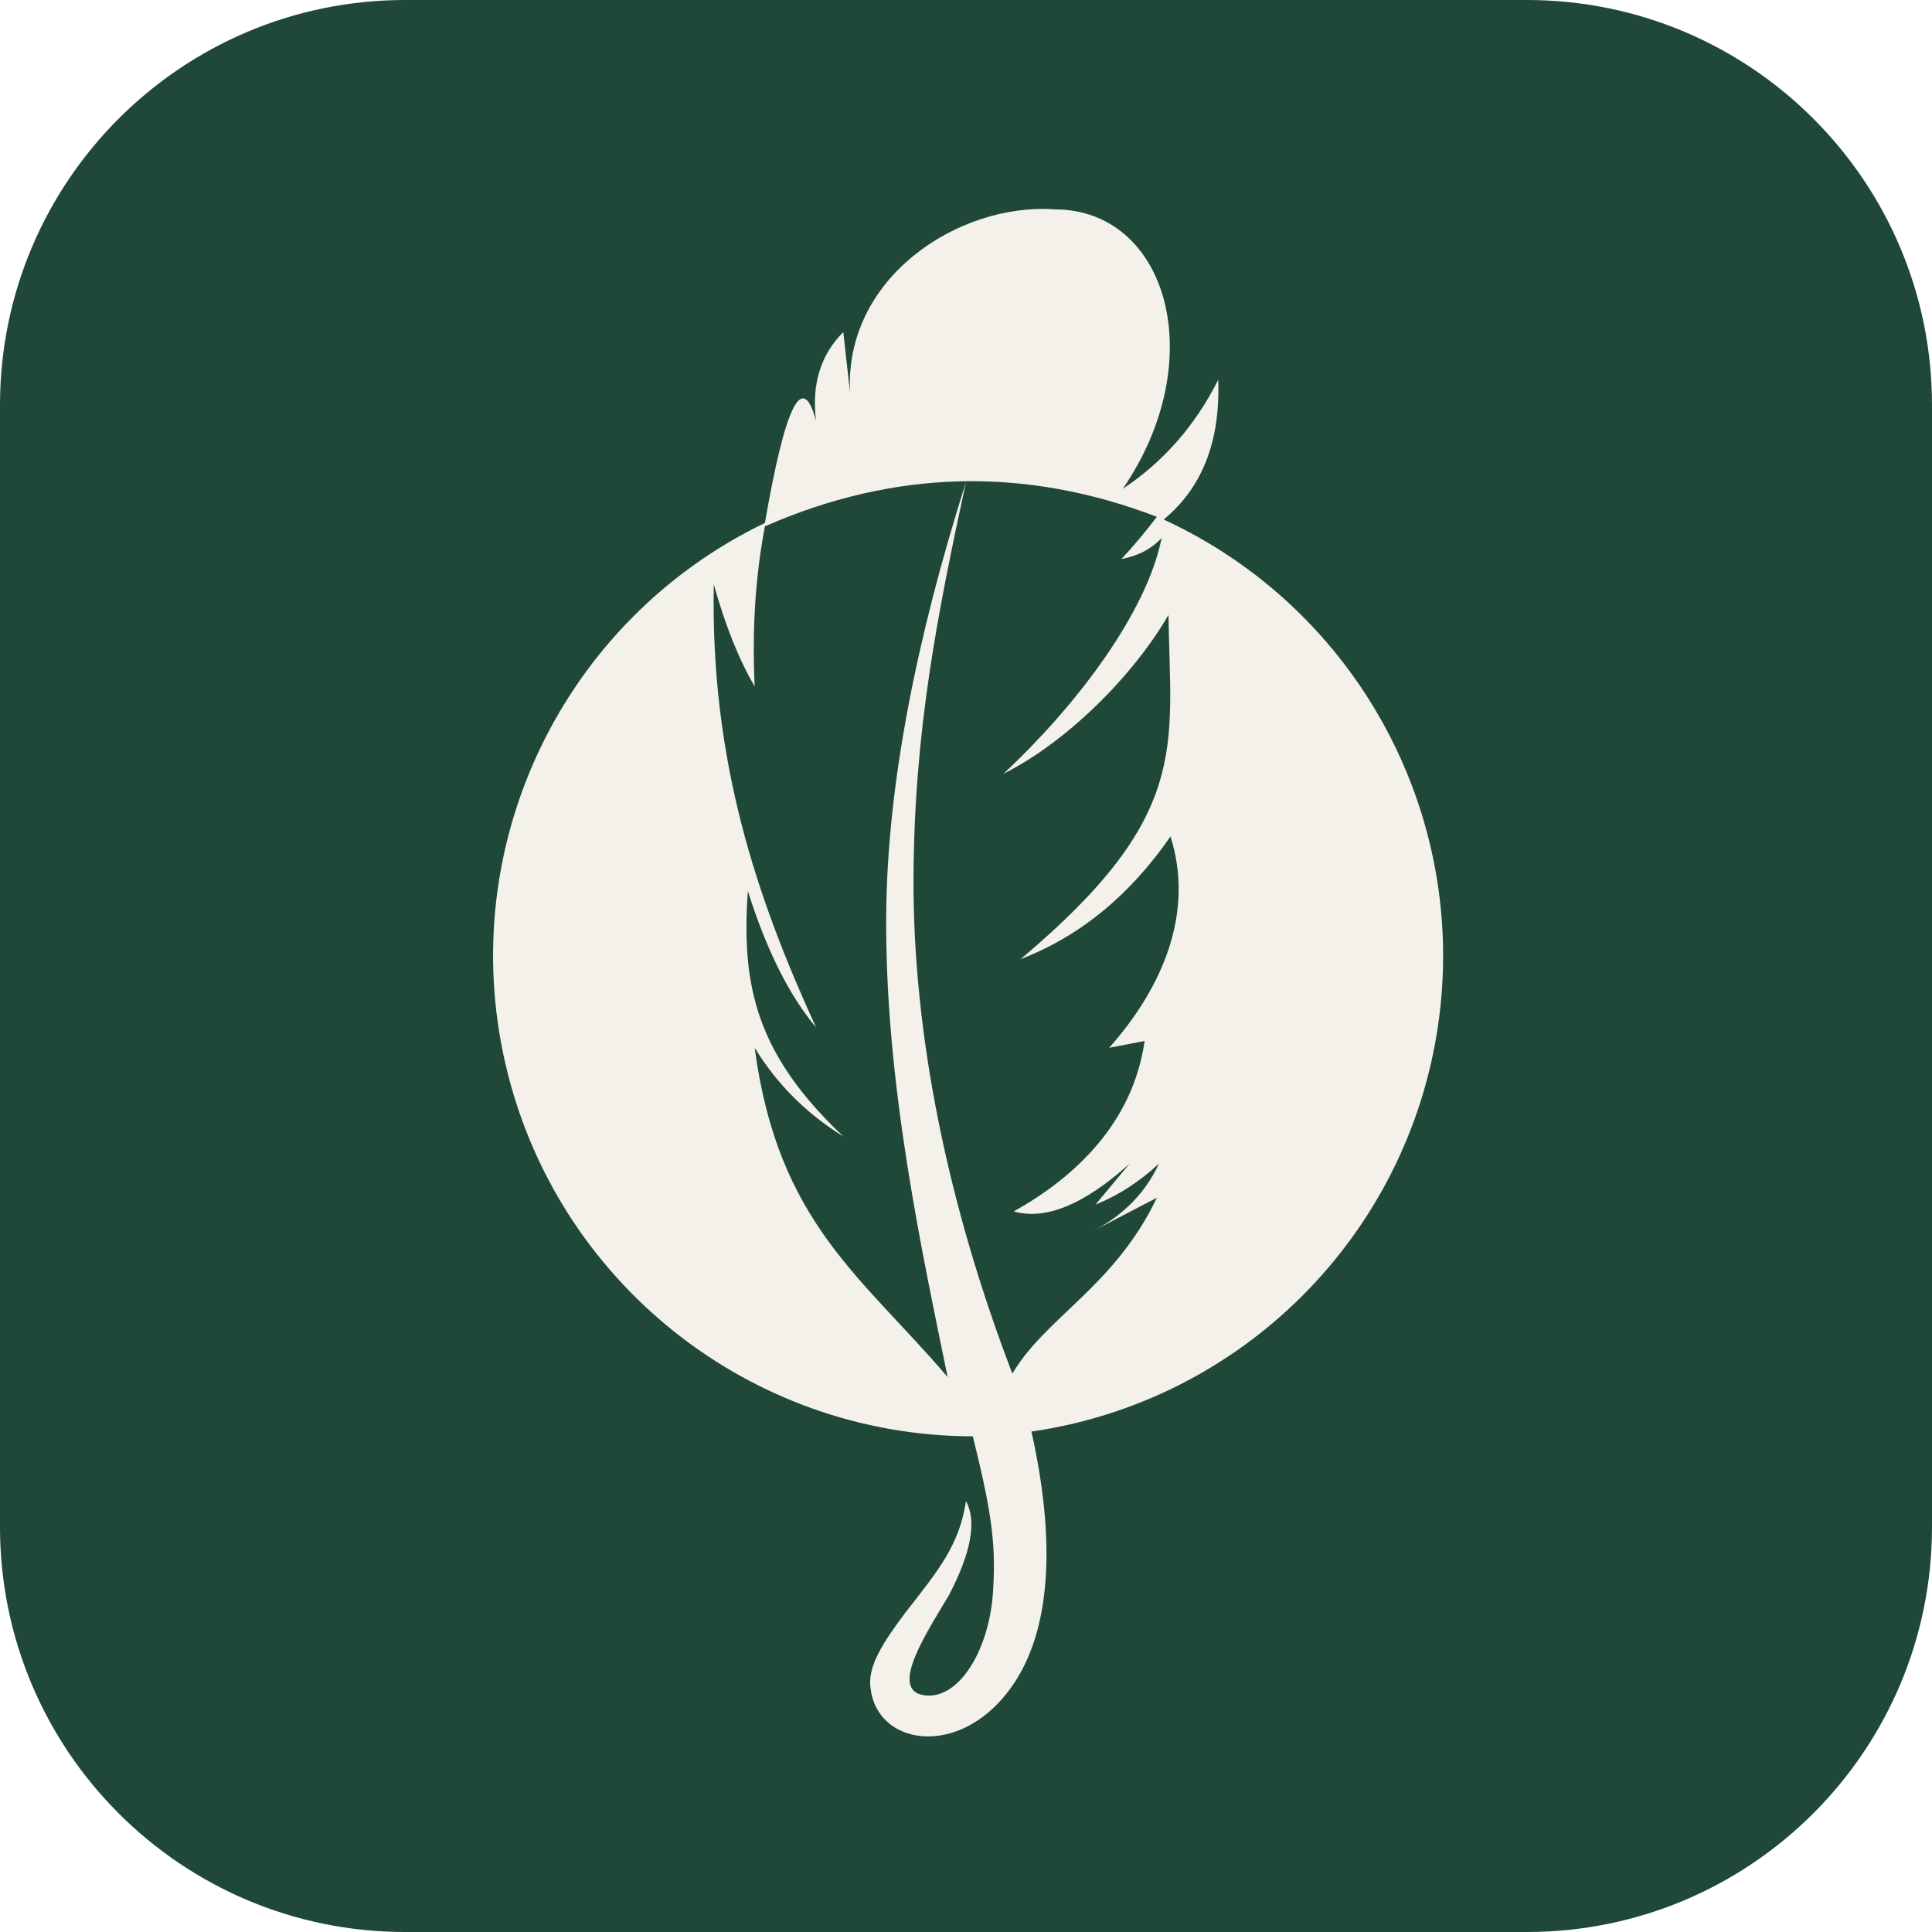
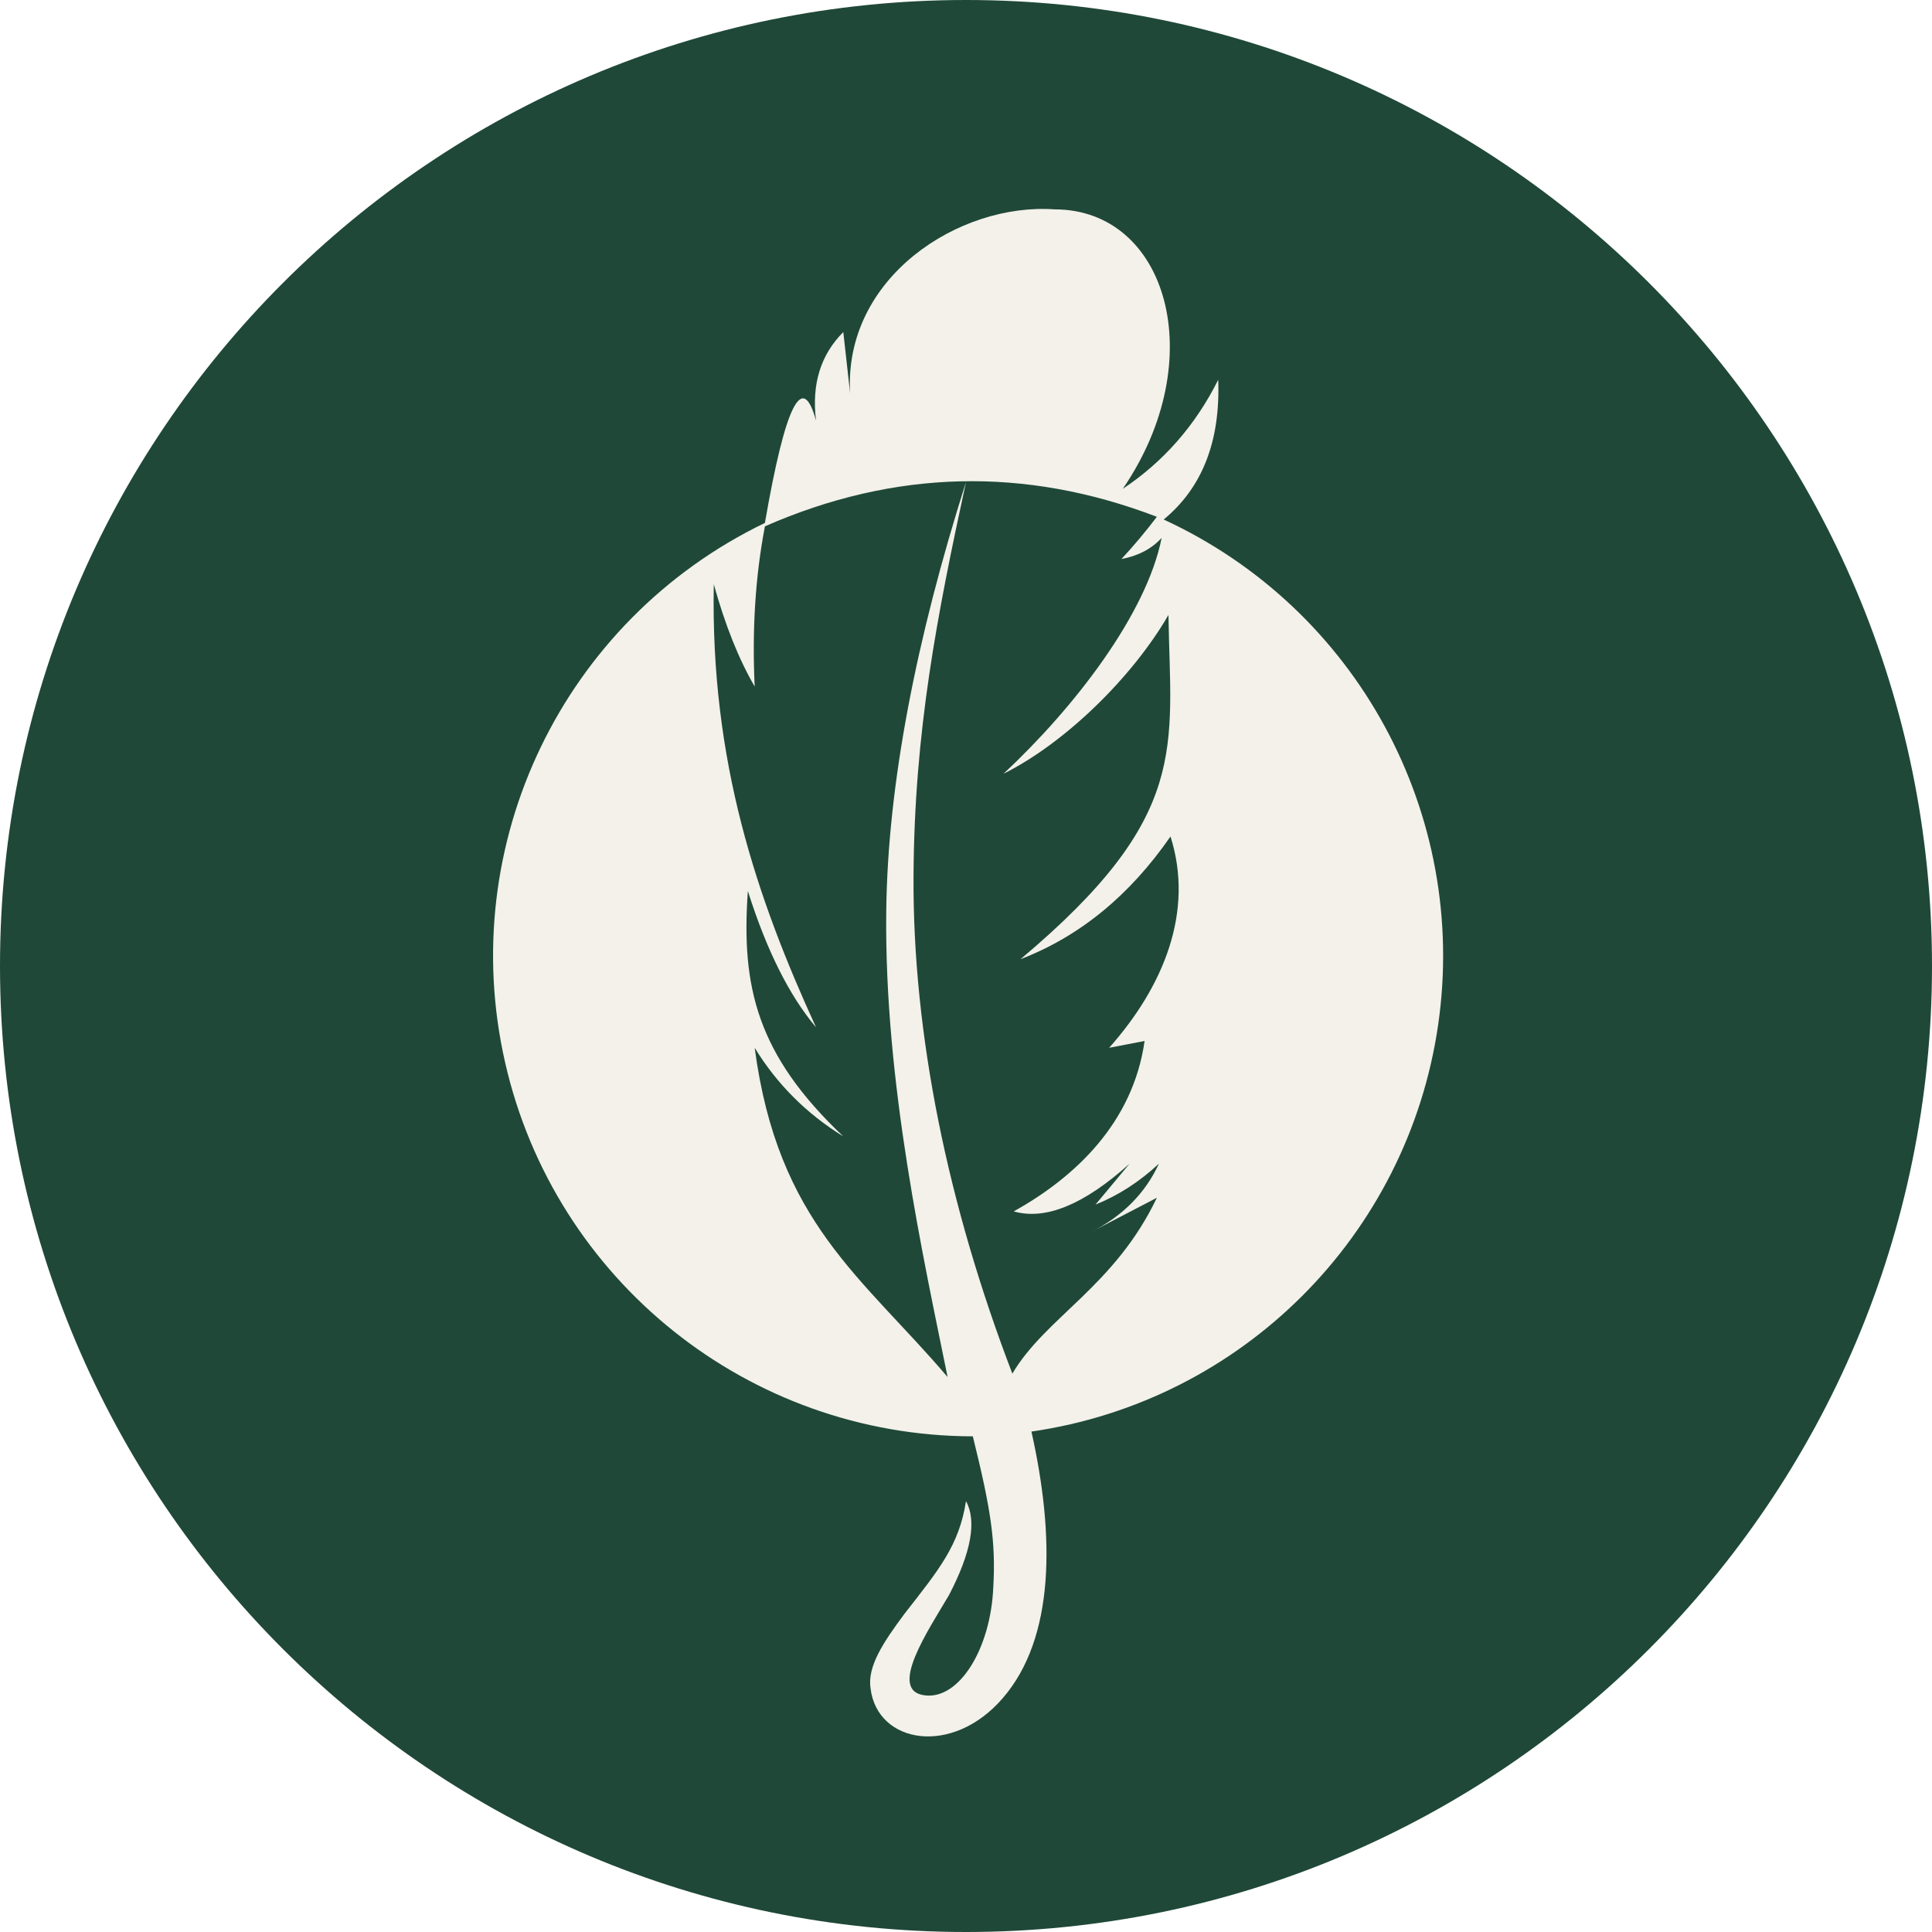
<svg xmlns="http://www.w3.org/2000/svg" viewBox="0 0 248 248">
-   <rect width="248" height="248" rx="52" fill="#1f4838" />
+   <circle cx="124" cy="124" r="124" fill="#1f4838" />
  <path fill="#f3f1ea" transform="translate(54 19) scale(.875)" fill-rule="evenodd" d="M93 9 C79 8 62 19 63 36 L62 27     Q57 32 58 40 Q55 29 50.5 55 A70.5 70.5 0 0 0 81 189     C83.6 199.5 84.4 204.4 84 211.2 C83.6 220.2 79 227.6 74 227     C68.4 226.4 74.5 217.4 77.5 212.3 Q82.4 202.9 80 198.5     C79 205 76 208.6 71 215 C67.8 219.3 65.5 222.8 66 226     C67 234.1 78 236 85.4 227.4 C93.1 218.5 93 203.5 89.6 188.3     A70.5 70.5 0 0 0 109 54.5 Q117.5 47.5 117 34 Q112 44 103 50     C116 31 109.5 9 93 9Z     M50.5 55.5 Q79 43 108 54.1 Q105.5 57.4 102.8 60.3 Q106.5 59.6 108.7 57.2     C106.5 68.3 96 82 85.5 91.8 C94.7 87.2 104.5 77.5 109.7 68.5     C110 88 113 98 88 119 Q101 114 110 101 C113.5 112 109 123 101 132 L106.2 131     C104.5 143 96 151 87 156 Q94 158 104 149 L99 155 Q104 153 108.3 149     Q105.3 155.5 98.4 159 L108 154 C101.8 167 91.7 171.5 86.8 179.8     C77.3 155 72.2 130 72.3 107 C72.4 85.5 75.8 68.4 80 49     C72.7 72 68.5 93.4 68.3 112 C68 137.2 73.8 163 77.3 180.3     C64.8 165.6 52.4 157.7 49 132 Q53.9 140 62 145 C49.3 133 47 123 48 109     Q52.1 122 58 129 C49.3 110 42.5 90 43 64 Q45.5 73 49 79 Q48.4 66.5 50.5 55.5Z" />
</svg>
